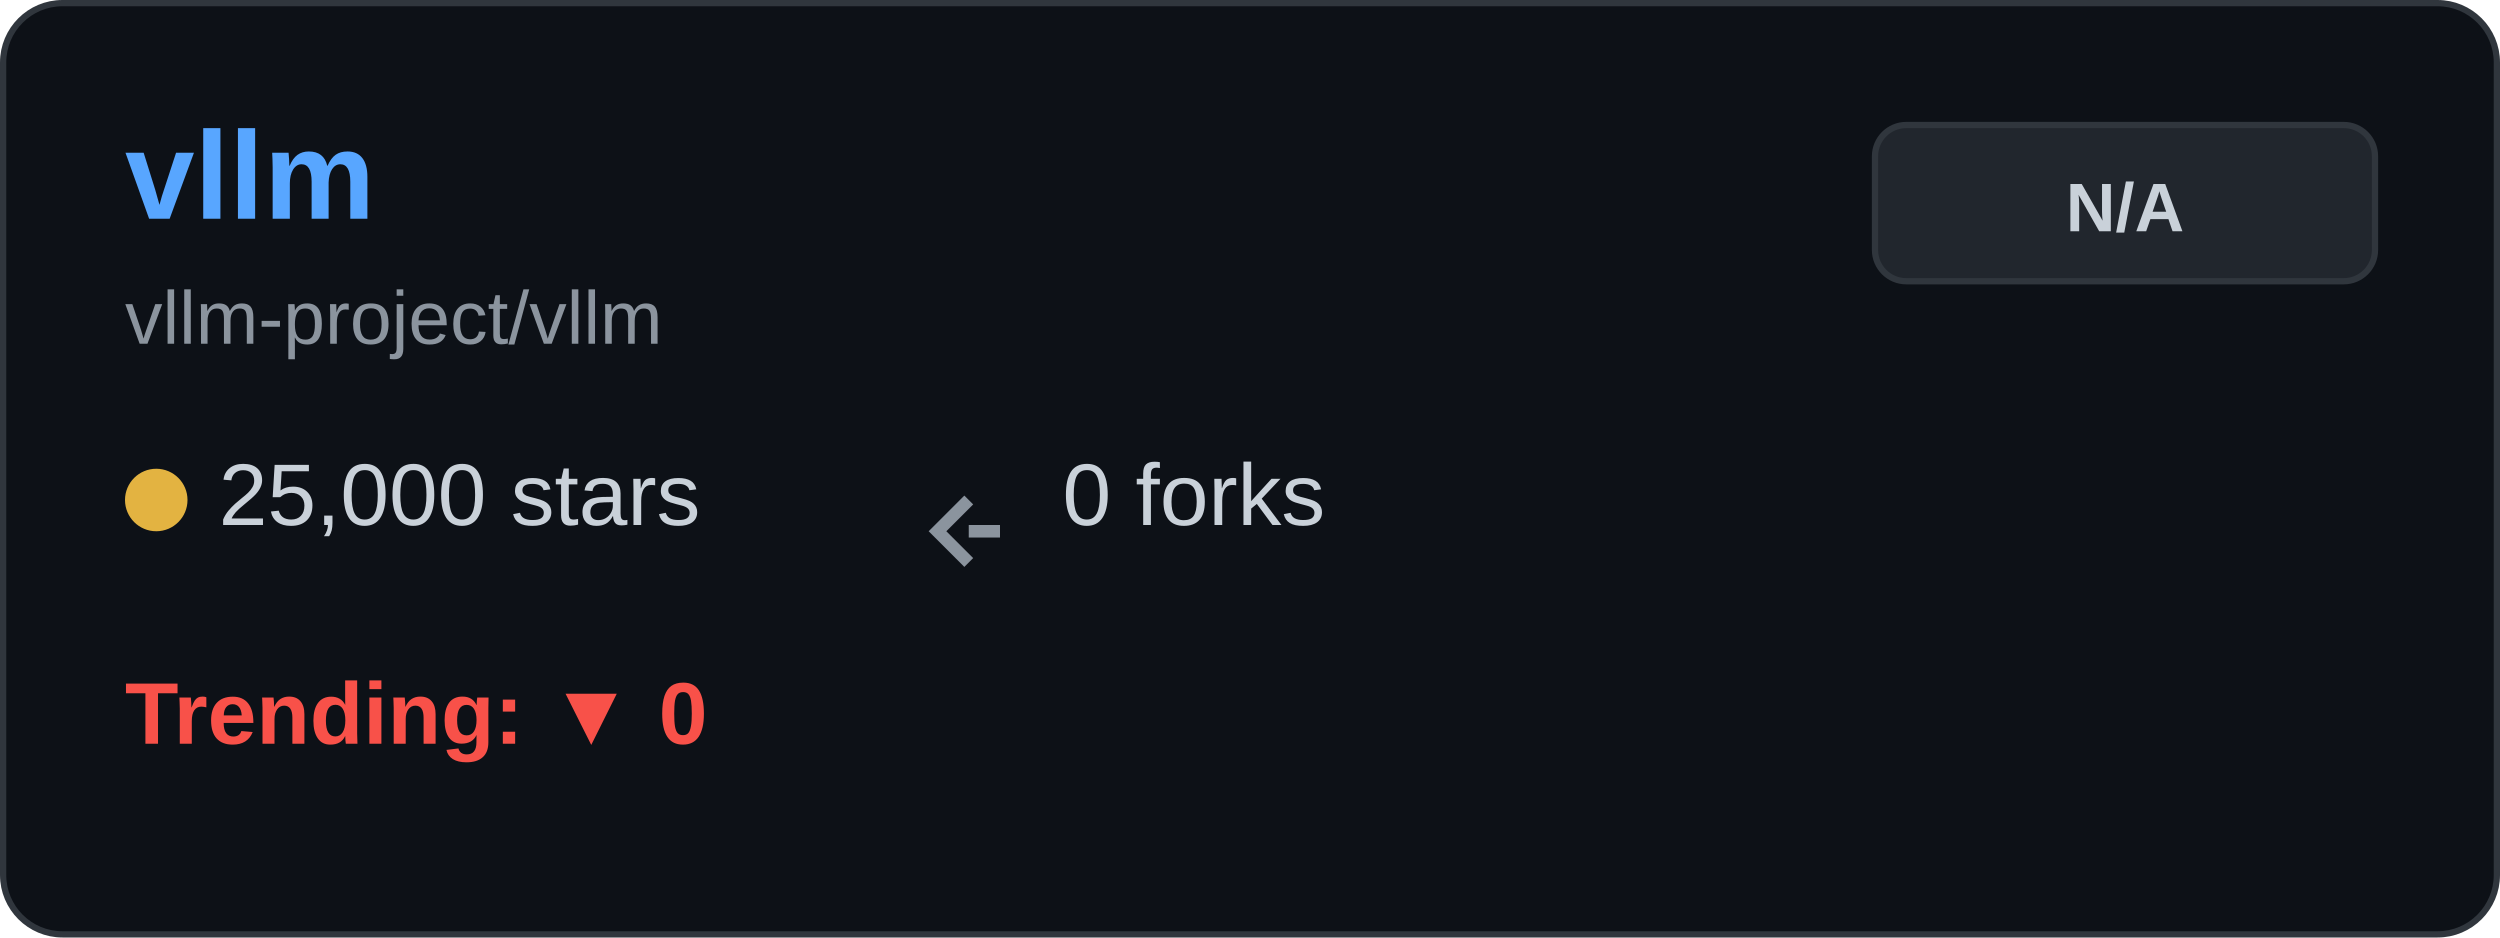
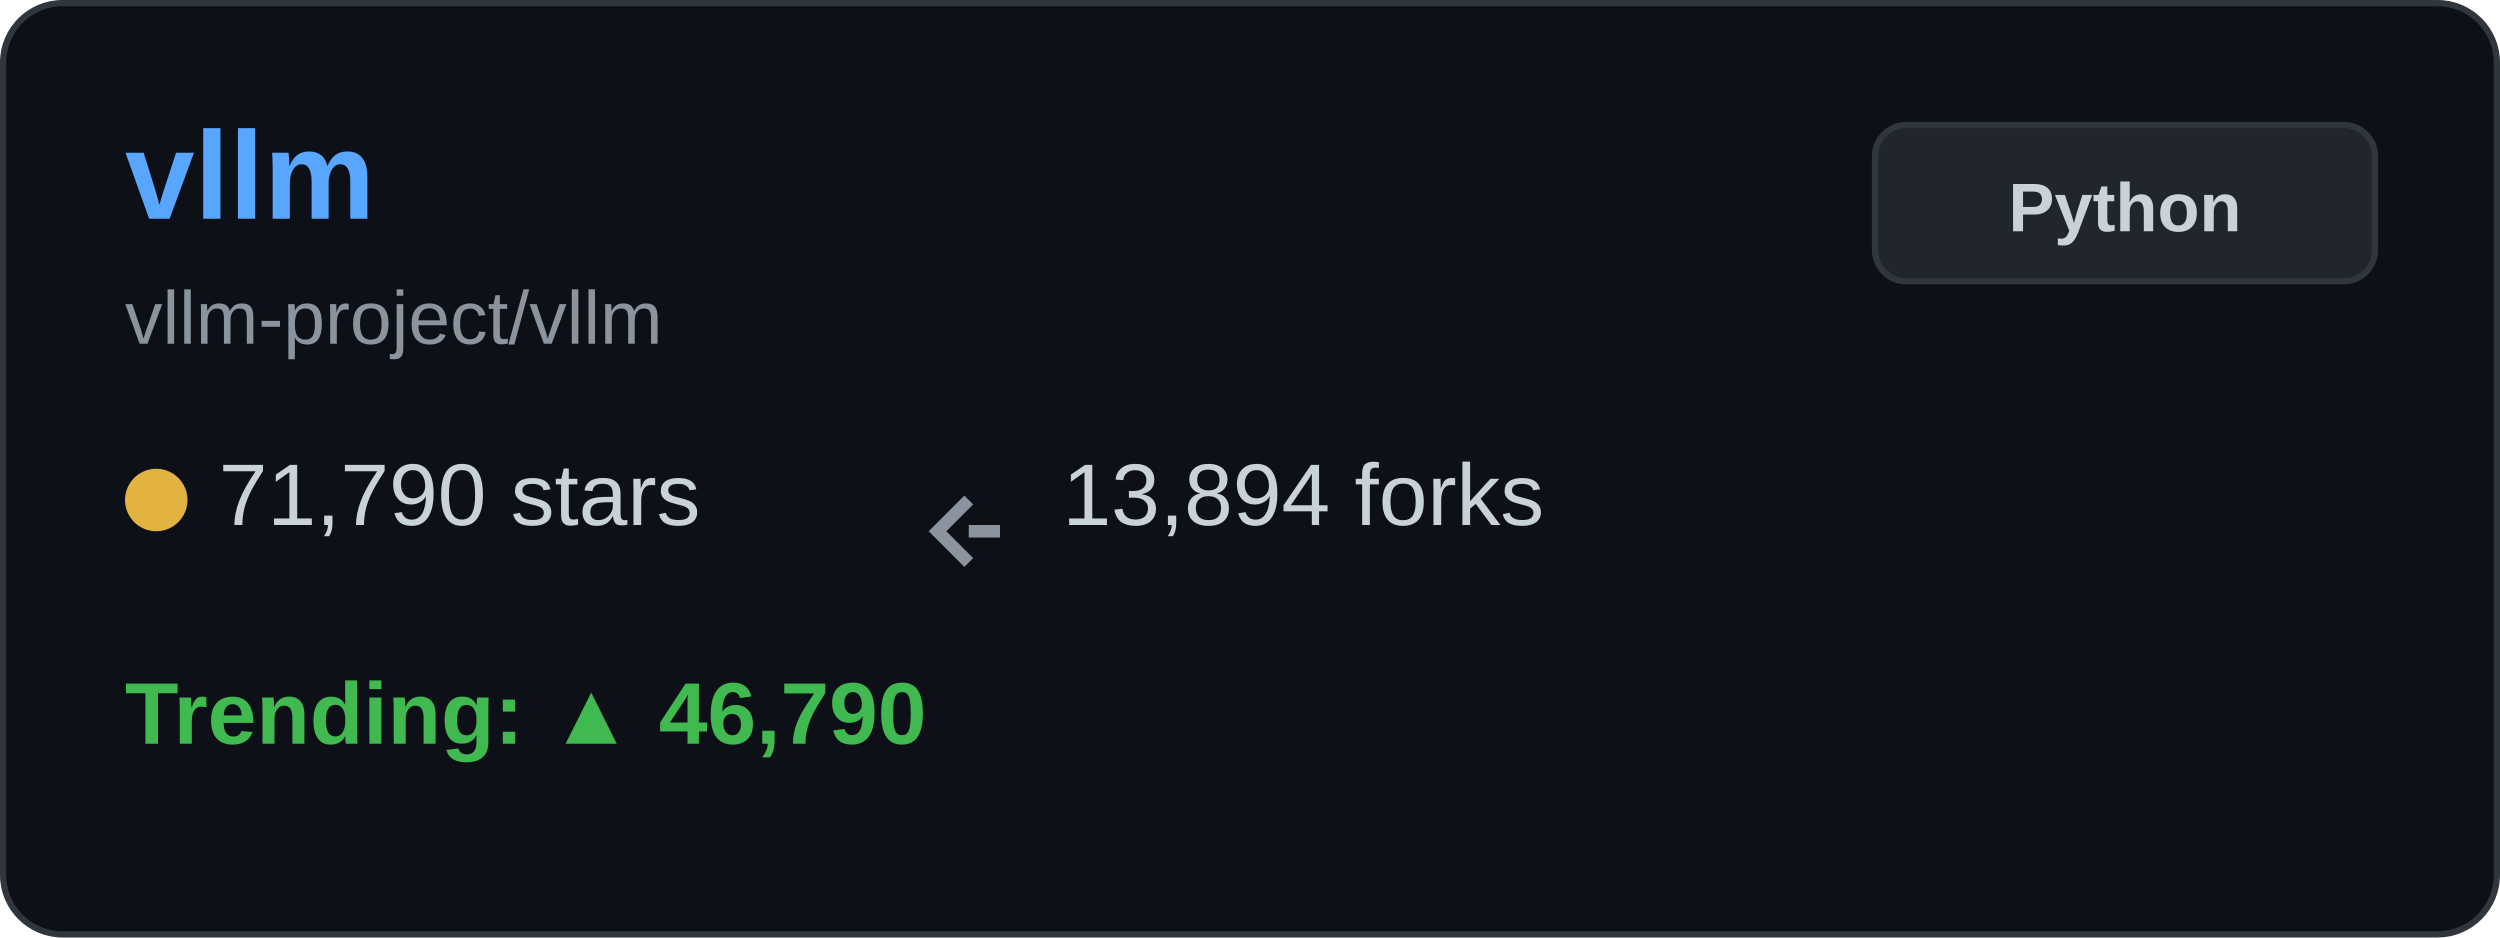
<svg xmlns="http://www.w3.org/2000/svg" width="400" height="150" viewBox="0 0 400 150" fill="none">
  <rect x="0.5" y="0.5" width="399" height="149" rx="9.5" fill="#0d1117" stroke="#30363d" />
  <text x="20" y="35" font-family="Arial, sans-serif" font-size="20" font-weight="bold" fill="#58a6ff">vllm</text>
  <text x="20" y="55" font-family="Arial, sans-serif" font-size="12" fill="#8b949e">vllm-project/vllm</text>
  <g transform="translate(20, 80)">
    <circle cx="5" cy="0" r="5" fill="#e3b341" />
-     <text x="15" y="4" font-family="Arial, sans-serif" font-size="14" fill="#c9d1d9">25,000 stars</text>
+     <text x="15" y="4" font-family="Arial, sans-serif" font-size="14" fill="#c9d1d9">71,790 stars</text>
  </g>
  <g transform="translate(150, 80)">
    <path d="M5 0 L0 5 L5 10 M5 5 L10 5" stroke="#8b949e" stroke-width="2" fill="none" />
-     <text x="20" y="4" font-family="Arial, sans-serif" font-size="14" fill="#c9d1d9">0 forks</text>
+     <text x="20" y="4" font-family="Arial, sans-serif" font-size="14" fill="#c9d1d9">13,894 forks</text>
  </g>
  <g transform="translate(20, 115)">
-     <text x="0" y="4" font-family="Arial, sans-serif" font-size="14" font-weight="bold" fill="#f85149">Trending: ▼ 0</text>
+     <text x="0" y="4" font-family="Arial, sans-serif" font-size="14" font-weight="bold" fill="#3fb950">Trending: ▲ 46,790</text>
  </g>
  <rect x="300" y="20" width="80" height="25" rx="5" fill="#21262d" stroke="#30363d" />
-   <text x="340" y="37" font-family="Arial, sans-serif" font-size="11" font-weight="bold" fill="#c9d1d9" text-anchor="middle">N/A</text>
+   <text x="340" y="37" font-family="Arial, sans-serif" font-size="11" font-weight="bold" fill="#c9d1d9" text-anchor="middle">Python</text>
</svg>
